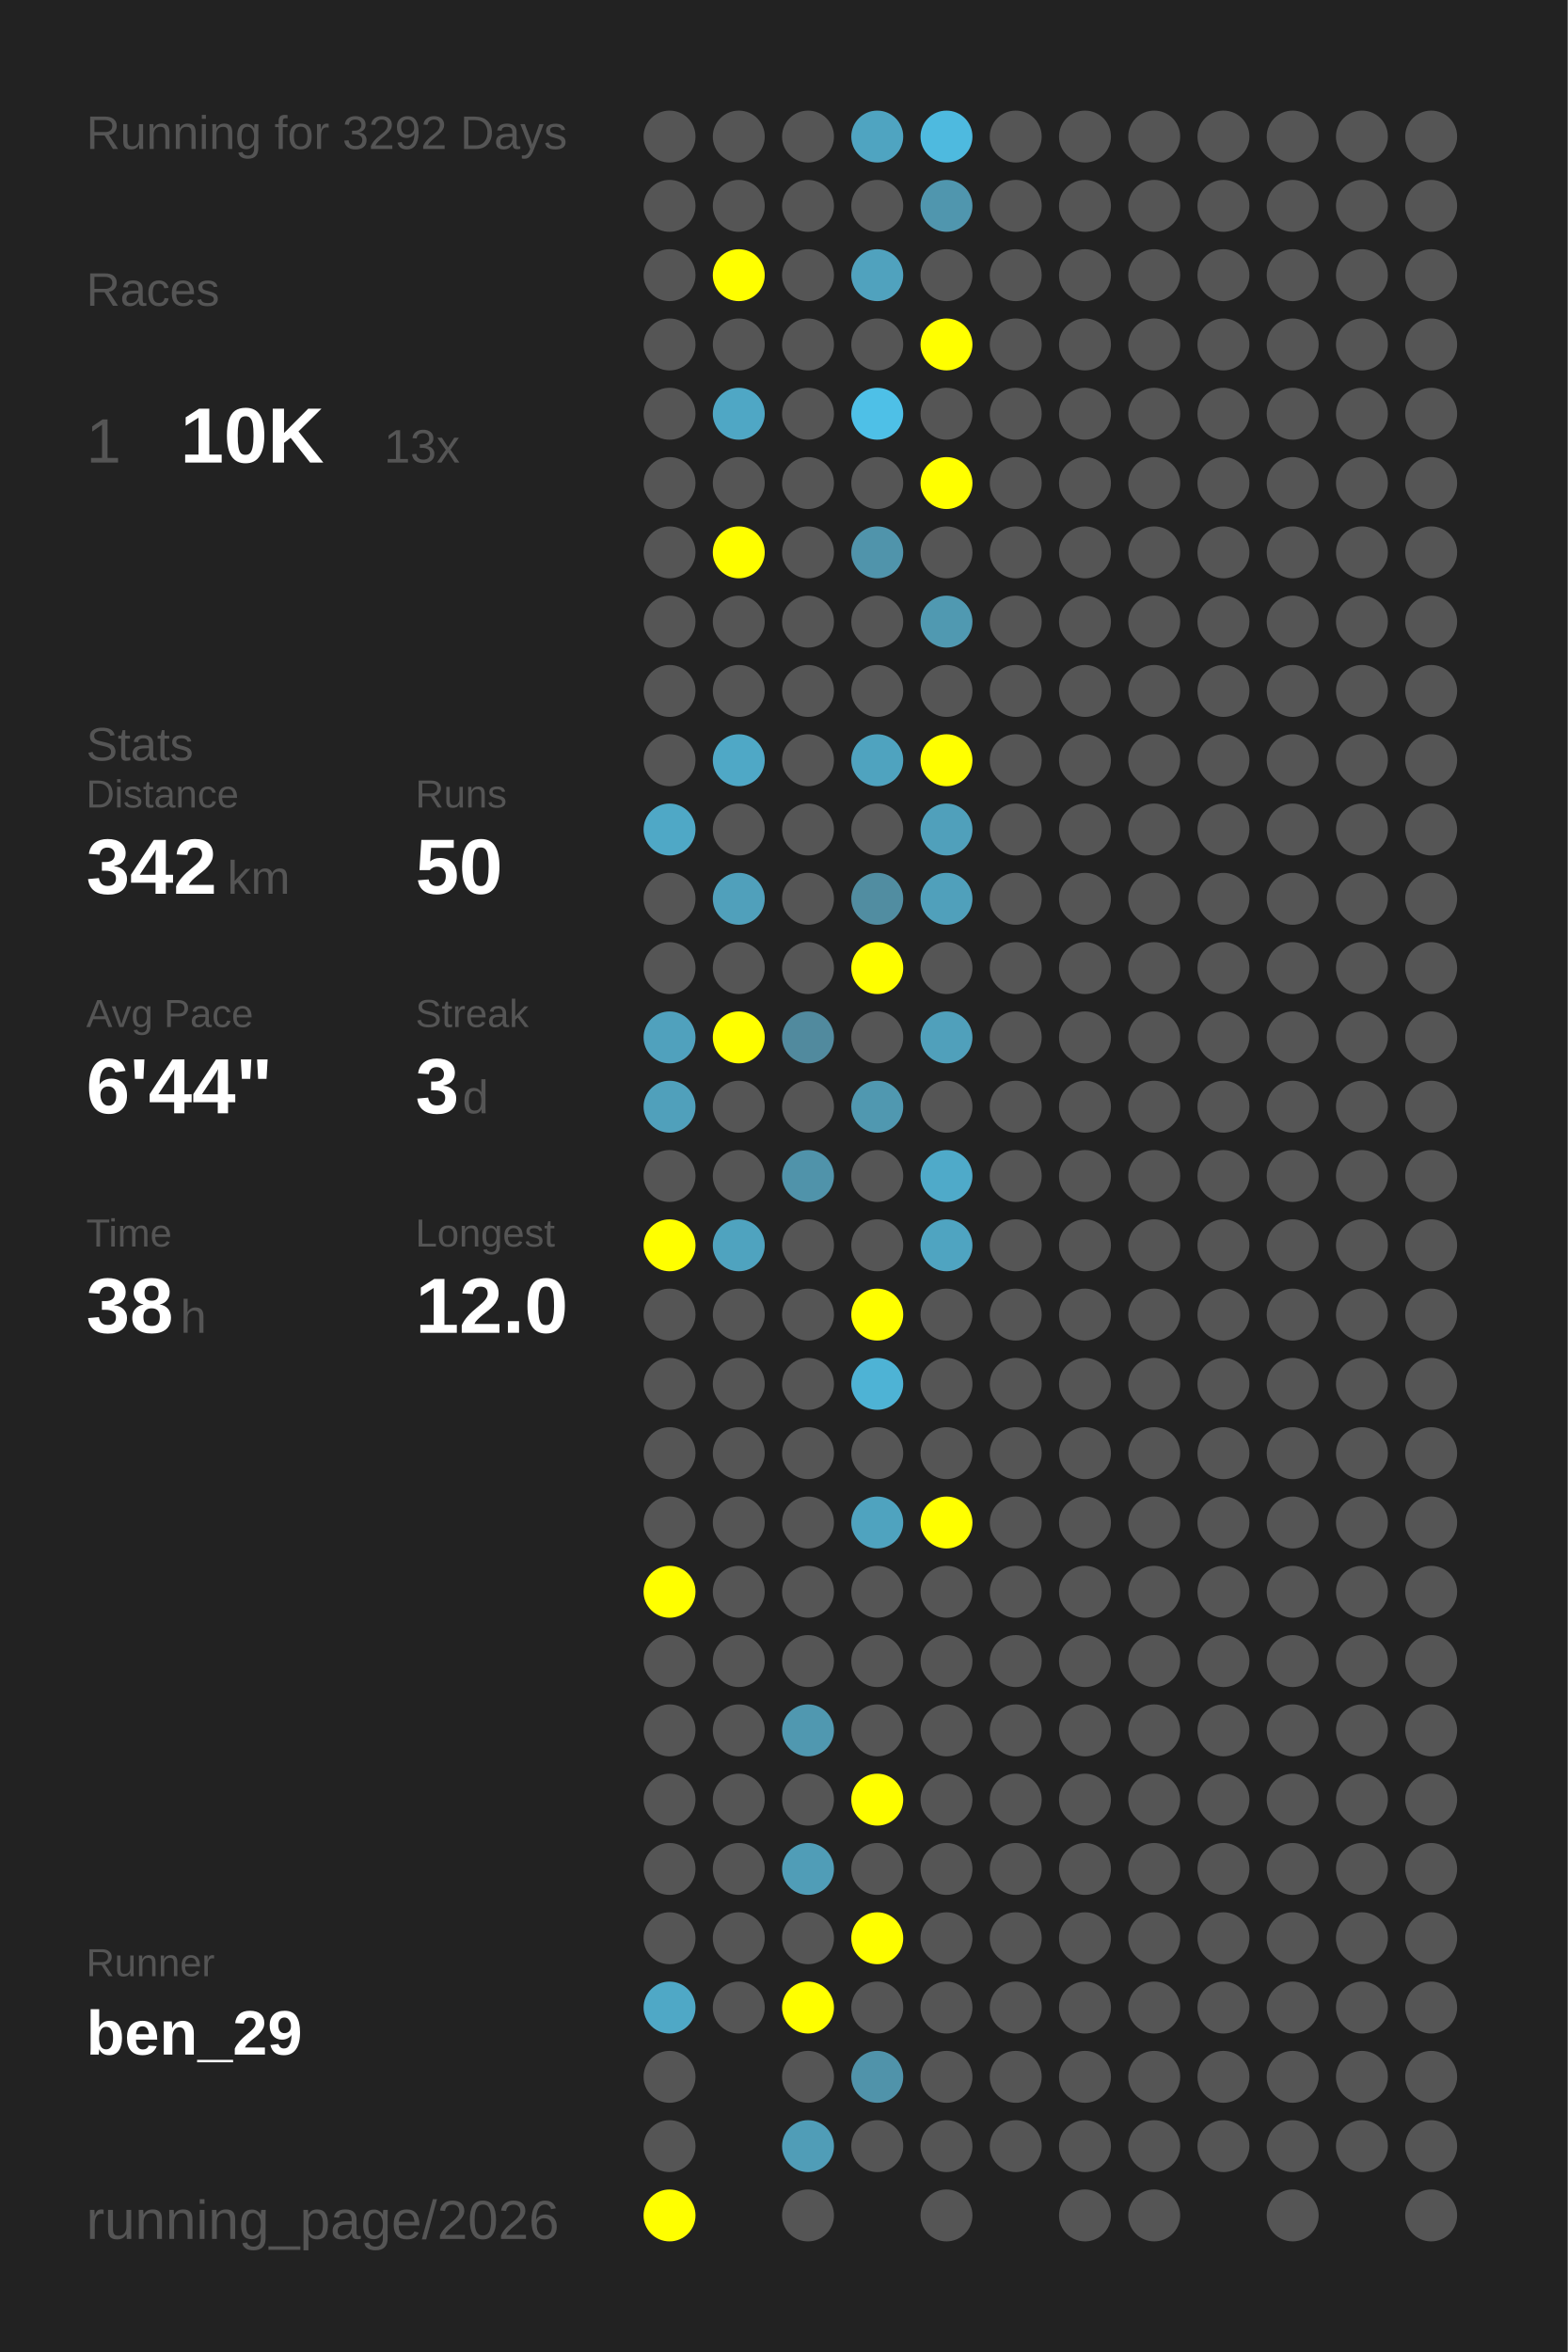
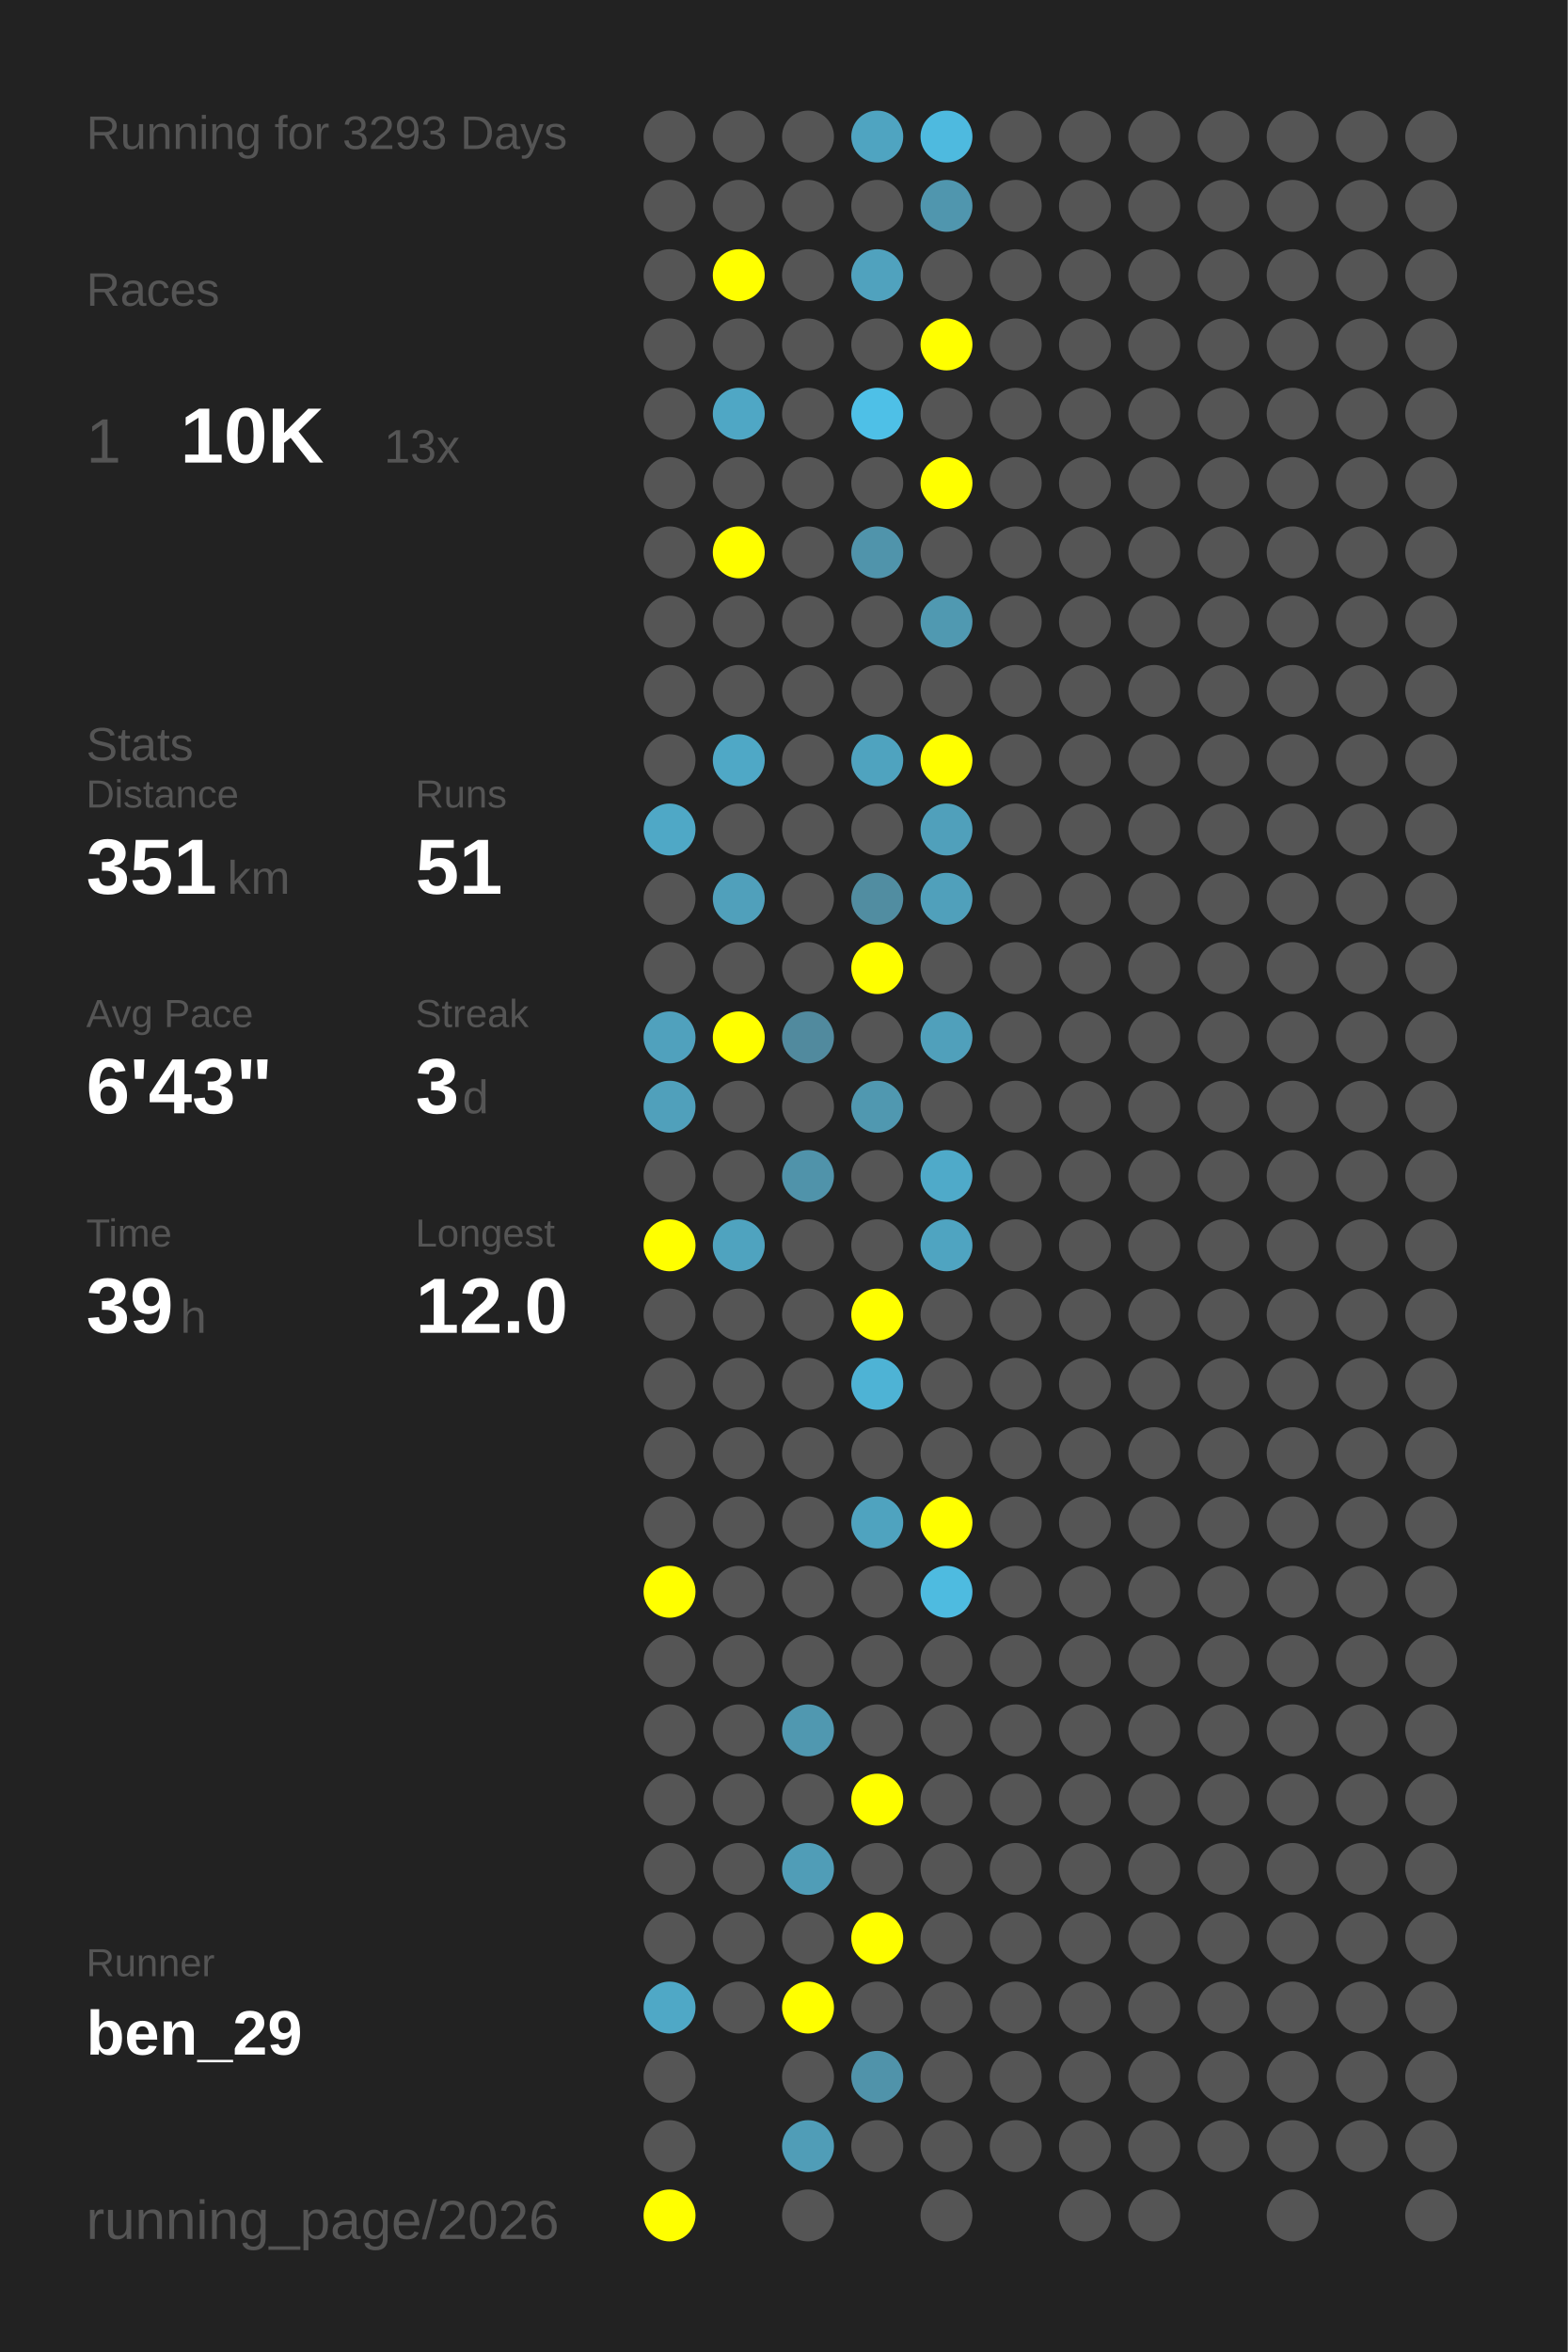
<svg xmlns="http://www.w3.org/2000/svg" baseProfile="full" height="300mm" version="1.1" viewBox="0,0,200,300" width="200mm">
  <defs />
  <rect fill="#222222" height="300" width="200" x="0" y="0" />
-   <text fill="#555555" style="font-size:6px; font-family:Arial;" x="11" y="19">Running for 3292 Days</text>
+   <text fill="#555555" style="font-size:6px; font-family:Arial;" x="11" y="19">Running for 3293 Days</text>
  <text fill="#555555" style="font-size:6px; font-family:Arial;" x="11" y="39">Races</text>
  <text fill="#555555" style="font-size:8px; font-family:Arial;" x="11" y="59">1</text>
  <text fill="#FFFFFF" style="font-size:10px; font-family:Arial; font-weight:bold;" x="23" y="59">10K</text>
  <text fill="#555555" style="font-size:6px; font-family:Arial;" x="49" y="59">13x</text>
  <text fill="#555555" style="font-size:6px; font-family:Arial;" x="11" y="97">Stats</text>
  <text fill="#555555" style="font-size:5px; font-family:Arial;" x="11" y="103">Distance</text>
-   <text fill="#FFFFFF" style="font-size:10px; font-family:Arial; font-weight:bold;" x="11" y="114">342</text>
+   <text fill="#FFFFFF" style="font-size:10px; font-family:Arial; font-weight:bold;" x="11" y="114">351</text>
  <text fill="#555555" style="font-size:6px; font-family:Arial;" x="29" y="114">km</text>
  <text fill="#555555" style="font-size:5px; font-family:Arial;" x="53" y="103">Runs</text>
-   <text fill="#FFFFFF" style="font-size:10px; font-family:Arial; font-weight:bold;" x="53" y="114">50</text>
+   <text fill="#FFFFFF" style="font-size:10px; font-family:Arial; font-weight:bold;" x="53" y="114">51</text>
  <text fill="#555555" style="font-size:5px; font-family:Arial;" x="11" y="131">Avg Pace</text>
-   <text fill="#FFFFFF" style="font-size:10px; font-family:Arial; font-weight:bold;" x="11" y="142">6'44"</text>
+   <text fill="#FFFFFF" style="font-size:10px; font-family:Arial; font-weight:bold;" x="11" y="142">6'43"</text>
  <text fill="#555555" style="font-size:5px; font-family:Arial;" x="53" y="131">Streak</text>
  <text fill="#FFFFFF" style="font-size:10px; font-family:Arial; font-weight:bold;" x="53" y="142">3</text>
  <text fill="#555555" style="font-size:6px; font-family:Arial;" x="59" y="142">d</text>
  <text fill="#555555" style="font-size:5px; font-family:Arial;" x="11" y="159">Time</text>
-   <text fill="#FFFFFF" style="font-size:10px; font-family:Arial; font-weight:bold;" x="11" y="170">38</text>
+   <text fill="#FFFFFF" style="font-size:10px; font-family:Arial; font-weight:bold;" x="11" y="170">39</text>
  <text fill="#555555" style="font-size:6px; font-family:Arial;" x="23" y="170">h</text>
  <text fill="#555555" style="font-size:5px; font-family:Arial;" x="53" y="159">Longest</text>
  <text fill="#FFFFFF" style="font-size:10px; font-family:Arial; font-weight:bold;" x="53" y="170">12.0</text>
  <text fill="#555555" style="font-size:5px; font-family:Arial;" x="11" y="252.065">Runner</text>
  <text fill="#FFFFFF" style="font-size:8px; font-family:Arial; font-weight:bold;" x="11" y="262.065">ben_29</text>
  <text fill="#555555" style="font-size:7px; font-family:Arial;" x="11" y="285.581">running_page/2026</text>
  <circle cx="85.417" cy="17.419" fill="#555555" r="3.312" />
  <circle cx="85.417" cy="26.258" fill="#555555" r="3.312" />
  <circle cx="85.417" cy="35.097" fill="#555555" r="3.312" />
  <circle cx="85.417" cy="43.935" fill="#555555" r="3.312" />
  <circle cx="85.417" cy="52.774" fill="#555555" r="3.312" />
  <circle cx="85.417" cy="61.613" fill="#555555" r="3.312" />
  <circle cx="85.417" cy="70.452" fill="#555555" r="3.312" />
  <circle cx="85.417" cy="79.29" fill="#555555" r="3.312" />
  <circle cx="85.417" cy="88.129" fill="#555555" r="3.312" />
  <circle cx="85.417" cy="96.968" fill="#555555" r="3.312" />
  <circle cx="85.417" cy="105.806" fill="#4fa8c6" r="3.312" />
  <circle cx="85.417" cy="114.645" fill="#555555" r="3.312" />
  <circle cx="85.417" cy="123.484" fill="#555555" r="3.312" />
  <circle cx="85.417" cy="132.323" fill="#50a1bd" r="3.312" />
  <circle cx="85.417" cy="141.161" fill="#50a0bb" r="3.312" />
  <circle cx="85.417" cy="150" fill="#555555" r="3.312" />
  <circle cx="85.417" cy="158.839" fill="#FFFF00" r="3.312" />
  <circle cx="85.417" cy="167.677" fill="#555555" r="3.312" />
  <circle cx="85.417" cy="176.516" fill="#555555" r="3.312" />
  <circle cx="85.417" cy="185.355" fill="#555555" r="3.312" />
  <circle cx="85.417" cy="194.194" fill="#555555" r="3.312" />
  <circle cx="85.417" cy="203.032" fill="#FFFF00" r="3.312" />
  <circle cx="85.417" cy="211.871" fill="#555555" r="3.312" />
  <circle cx="85.417" cy="220.71" fill="#555555" r="3.312" />
  <circle cx="85.417" cy="229.548" fill="#555555" r="3.312" />
  <circle cx="85.417" cy="238.387" fill="#555555" r="3.312" />
  <circle cx="85.417" cy="247.226" fill="#555555" r="3.312" />
  <circle cx="85.417" cy="256.065" fill="#4fa8c6" r="3.312" />
  <circle cx="85.417" cy="264.903" fill="#555555" r="3.312" />
  <circle cx="85.417" cy="273.742" fill="#555555" r="3.312" />
  <circle cx="85.417" cy="282.581" fill="#FFFF00" r="3.312" />
  <circle cx="94.25" cy="17.419" fill="#555555" r="3.312" />
  <circle cx="94.25" cy="26.258" fill="#555555" r="3.312" />
  <circle cx="94.25" cy="35.097" fill="#FFFF00" r="3.312" />
  <circle cx="94.25" cy="43.935" fill="#555555" r="3.312" />
  <circle cx="94.25" cy="52.774" fill="#4fa7c5" r="3.312" />
  <circle cx="94.25" cy="61.613" fill="#555555" r="3.312" />
  <circle cx="94.25" cy="70.452" fill="#FFFF00" r="3.312" />
  <circle cx="94.25" cy="79.29" fill="#555555" r="3.312" />
  <circle cx="94.25" cy="88.129" fill="#555555" r="3.312" />
  <circle cx="94.25" cy="96.968" fill="#4fa8c6" r="3.312" />
  <circle cx="94.25" cy="105.806" fill="#555555" r="3.312" />
  <circle cx="94.25" cy="114.645" fill="#50a0bb" r="3.312" />
  <circle cx="94.25" cy="123.484" fill="#555555" r="3.312" />
  <circle cx="94.25" cy="132.323" fill="#FFFF00" r="3.312" />
  <circle cx="94.25" cy="141.161" fill="#555555" r="3.312" />
  <circle cx="94.25" cy="150" fill="#555555" r="3.312" />
  <circle cx="94.25" cy="158.839" fill="#4fa3bf" r="3.312" />
  <circle cx="94.25" cy="167.677" fill="#555555" r="3.312" />
  <circle cx="94.25" cy="176.516" fill="#555555" r="3.312" />
  <circle cx="94.25" cy="185.355" fill="#555555" r="3.312" />
  <circle cx="94.25" cy="194.194" fill="#555555" r="3.312" />
  <circle cx="94.25" cy="203.032" fill="#555555" r="3.312" />
  <circle cx="94.25" cy="211.871" fill="#555555" r="3.312" />
  <circle cx="94.25" cy="220.71" fill="#555555" r="3.312" />
  <circle cx="94.25" cy="229.548" fill="#555555" r="3.312" />
  <circle cx="94.25" cy="238.387" fill="#555555" r="3.312" />
  <circle cx="94.25" cy="247.226" fill="#555555" r="3.312" />
  <circle cx="94.25" cy="256.065" fill="#555555" r="3.312" />
  <circle cx="103.083" cy="17.419" fill="#555555" r="3.312" />
  <circle cx="103.083" cy="26.258" fill="#555555" r="3.312" />
  <circle cx="103.083" cy="35.097" fill="#555555" r="3.312" />
  <circle cx="103.083" cy="43.935" fill="#555555" r="3.312" />
  <circle cx="103.083" cy="52.774" fill="#555555" r="3.312" />
  <circle cx="103.083" cy="61.613" fill="#555555" r="3.312" />
  <circle cx="103.083" cy="70.452" fill="#555555" r="3.312" />
  <circle cx="103.083" cy="79.29" fill="#555555" r="3.312" />
  <circle cx="103.083" cy="88.129" fill="#555555" r="3.312" />
  <circle cx="103.083" cy="96.968" fill="#555555" r="3.312" />
  <circle cx="103.083" cy="105.806" fill="#555555" r="3.312" />
  <circle cx="103.083" cy="114.645" fill="#555555" r="3.312" />
  <circle cx="103.083" cy="123.484" fill="#555555" r="3.312" />
  <circle cx="103.083" cy="132.323" fill="#518a9e" r="3.312" />
  <circle cx="103.083" cy="141.161" fill="#555555" r="3.312" />
  <circle cx="103.083" cy="150" fill="#5093aa" r="3.312" />
  <circle cx="103.083" cy="158.839" fill="#555555" r="3.312" />
  <circle cx="103.083" cy="167.677" fill="#555555" r="3.312" />
  <circle cx="103.083" cy="176.516" fill="#555555" r="3.312" />
  <circle cx="103.083" cy="185.355" fill="#555555" r="3.312" />
  <circle cx="103.083" cy="194.194" fill="#555555" r="3.312" />
  <circle cx="103.083" cy="203.032" fill="#555555" r="3.312" />
  <circle cx="103.083" cy="211.871" fill="#555555" r="3.312" />
  <circle cx="103.083" cy="220.71" fill="#5098b0" r="3.312" />
  <circle cx="103.083" cy="229.548" fill="#555555" r="3.312" />
  <circle cx="103.083" cy="238.387" fill="#509db7" r="3.312" />
  <circle cx="103.083" cy="247.226" fill="#555555" r="3.312" />
  <circle cx="103.083" cy="256.065" fill="#FFFF00" r="3.312" />
  <circle cx="103.083" cy="264.903" fill="#555555" r="3.312" />
  <circle cx="103.083" cy="273.742" fill="#509db7" r="3.312" />
  <circle cx="103.083" cy="282.581" fill="#555555" r="3.312" />
  <circle cx="111.917" cy="17.419" fill="#4fa4c1" r="3.312" />
  <circle cx="111.917" cy="26.258" fill="#555555" r="3.312" />
  <circle cx="111.917" cy="35.097" fill="#50a2be" r="3.312" />
  <circle cx="111.917" cy="43.935" fill="#555555" r="3.312" />
  <circle cx="111.917" cy="52.774" fill="#4ec0e7" r="3.312" />
  <circle cx="111.917" cy="61.613" fill="#555555" r="3.312" />
  <circle cx="111.917" cy="70.452" fill="#5094ab" r="3.312" />
  <circle cx="111.917" cy="79.29" fill="#555555" r="3.312" />
  <circle cx="111.917" cy="88.129" fill="#555555" r="3.312" />
  <circle cx="111.917" cy="96.968" fill="#4fa3bf" r="3.312" />
  <circle cx="111.917" cy="105.806" fill="#555555" r="3.312" />
  <circle cx="111.917" cy="114.645" fill="#518da1" r="3.312" />
  <circle cx="111.917" cy="123.484" fill="#FFFF00" r="3.312" />
  <circle cx="111.917" cy="132.323" fill="#555555" r="3.312" />
  <circle cx="111.917" cy="141.161" fill="#5098b0" r="3.312" />
  <circle cx="111.917" cy="150" fill="#555555" r="3.312" />
  <circle cx="111.917" cy="158.839" fill="#555555" r="3.312" />
  <circle cx="111.917" cy="167.677" fill="#FFFF00" r="3.312" />
  <circle cx="111.917" cy="176.516" fill="#4eb3d5" r="3.312" />
  <circle cx="111.917" cy="185.355" fill="#555555" r="3.312" />
  <circle cx="111.917" cy="194.194" fill="#4fa3bf" r="3.312" />
  <circle cx="111.917" cy="203.032" fill="#555555" r="3.312" />
  <circle cx="111.917" cy="211.871" fill="#555555" r="3.312" />
  <circle cx="111.917" cy="220.71" fill="#555555" r="3.312" />
  <circle cx="111.917" cy="229.548" fill="#FFFF00" r="3.312" />
  <circle cx="111.917" cy="238.387" fill="#555555" r="3.312" />
  <circle cx="111.917" cy="247.226" fill="#FFFF00" r="3.312" />
  <circle cx="111.917" cy="256.065" fill="#555555" r="3.312" />
  <circle cx="111.917" cy="264.903" fill="#5093aa" r="3.312" />
  <circle cx="111.917" cy="273.742" fill="#555555" r="3.312" />
  <circle cx="120.75" cy="17.419" fill="#4ebadf" r="3.312" />
  <circle cx="120.75" cy="26.258" fill="#5096ae" r="3.312" />
  <circle cx="120.75" cy="35.097" fill="#555555" r="3.312" />
  <circle cx="120.75" cy="43.935" fill="#FFFF00" r="3.312" />
  <circle cx="120.75" cy="52.774" fill="#555555" r="3.312" />
  <circle cx="120.75" cy="61.613" fill="#FFFF00" r="3.312" />
  <circle cx="120.75" cy="70.452" fill="#555555" r="3.312" />
  <circle cx="120.75" cy="79.29" fill="#5099b1" r="3.312" />
  <circle cx="120.75" cy="88.129" fill="#555555" r="3.312" />
  <circle cx="120.75" cy="96.968" fill="#FFFF00" r="3.312" />
  <circle cx="120.75" cy="105.806" fill="#50a0bb" r="3.312" />
  <circle cx="120.75" cy="114.645" fill="#50a0bb" r="3.312" />
  <circle cx="120.75" cy="123.484" fill="#555555" r="3.312" />
  <circle cx="120.75" cy="132.323" fill="#50a0bb" r="3.312" />
  <circle cx="120.75" cy="141.161" fill="#555555" r="3.312" />
  <circle cx="120.75" cy="150" fill="#4faac9" r="3.312" />
  <circle cx="120.75" cy="158.839" fill="#4fa4c1" r="3.312" />
  <circle cx="120.75" cy="167.677" fill="#555555" r="3.312" />
  <circle cx="120.75" cy="176.516" fill="#555555" r="3.312" />
  <circle cx="120.75" cy="185.355" fill="#555555" r="3.312" />
  <circle cx="120.75" cy="194.194" fill="#FFFF00" r="3.312" />
-   <circle cx="120.75" cy="203.032" fill="#555555" r="3.312" />
+   <circle cx="120.75" cy="203.032" fill="#4ebbe0" r="3.312" />
  <circle cx="120.75" cy="211.871" fill="#555555" r="3.312" />
  <circle cx="120.75" cy="220.71" fill="#555555" r="3.312" />
  <circle cx="120.75" cy="229.548" fill="#555555" r="3.312" />
  <circle cx="120.75" cy="238.387" fill="#555555" r="3.312" />
  <circle cx="120.75" cy="247.226" fill="#555555" r="3.312" />
  <circle cx="120.75" cy="256.065" fill="#555555" r="3.312" />
  <circle cx="120.75" cy="264.903" fill="#555555" r="3.312" />
  <circle cx="120.75" cy="273.742" fill="#555555" r="3.312" />
  <circle cx="120.75" cy="282.581" fill="#555555" r="3.312" />
  <circle cx="129.583" cy="17.419" fill="#555555" r="3.312" />
  <circle cx="129.583" cy="26.258" fill="#555555" r="3.312" />
  <circle cx="129.583" cy="35.097" fill="#555555" r="3.312" />
  <circle cx="129.583" cy="43.935" fill="#555555" r="3.312" />
  <circle cx="129.583" cy="52.774" fill="#555555" r="3.312" />
  <circle cx="129.583" cy="61.613" fill="#555555" r="3.312" />
  <circle cx="129.583" cy="70.452" fill="#555555" r="3.312" />
  <circle cx="129.583" cy="79.29" fill="#555555" r="3.312" />
  <circle cx="129.583" cy="88.129" fill="#555555" r="3.312" />
  <circle cx="129.583" cy="96.968" fill="#555555" r="3.312" />
  <circle cx="129.583" cy="105.806" fill="#555555" r="3.312" />
  <circle cx="129.583" cy="114.645" fill="#555555" r="3.312" />
  <circle cx="129.583" cy="123.484" fill="#555555" r="3.312" />
  <circle cx="129.583" cy="132.323" fill="#555555" r="3.312" />
  <circle cx="129.583" cy="141.161" fill="#555555" r="3.312" />
  <circle cx="129.583" cy="150" fill="#555555" r="3.312" />
  <circle cx="129.583" cy="158.839" fill="#555555" r="3.312" />
  <circle cx="129.583" cy="167.677" fill="#555555" r="3.312" />
  <circle cx="129.583" cy="176.516" fill="#555555" r="3.312" />
  <circle cx="129.583" cy="185.355" fill="#555555" r="3.312" />
  <circle cx="129.583" cy="194.194" fill="#555555" r="3.312" />
  <circle cx="129.583" cy="203.032" fill="#555555" r="3.312" />
  <circle cx="129.583" cy="211.871" fill="#555555" r="3.312" />
  <circle cx="129.583" cy="220.71" fill="#555555" r="3.312" />
  <circle cx="129.583" cy="229.548" fill="#555555" r="3.312" />
  <circle cx="129.583" cy="238.387" fill="#555555" r="3.312" />
  <circle cx="129.583" cy="247.226" fill="#555555" r="3.312" />
  <circle cx="129.583" cy="256.065" fill="#555555" r="3.312" />
  <circle cx="129.583" cy="264.903" fill="#555555" r="3.312" />
  <circle cx="129.583" cy="273.742" fill="#555555" r="3.312" />
  <circle cx="138.417" cy="17.419" fill="#555555" r="3.312" />
  <circle cx="138.417" cy="26.258" fill="#555555" r="3.312" />
  <circle cx="138.417" cy="35.097" fill="#555555" r="3.312" />
  <circle cx="138.417" cy="43.935" fill="#555555" r="3.312" />
  <circle cx="138.417" cy="52.774" fill="#555555" r="3.312" />
  <circle cx="138.417" cy="61.613" fill="#555555" r="3.312" />
  <circle cx="138.417" cy="70.452" fill="#555555" r="3.312" />
  <circle cx="138.417" cy="79.29" fill="#555555" r="3.312" />
  <circle cx="138.417" cy="88.129" fill="#555555" r="3.312" />
  <circle cx="138.417" cy="96.968" fill="#555555" r="3.312" />
  <circle cx="138.417" cy="105.806" fill="#555555" r="3.312" />
  <circle cx="138.417" cy="114.645" fill="#555555" r="3.312" />
  <circle cx="138.417" cy="123.484" fill="#555555" r="3.312" />
  <circle cx="138.417" cy="132.323" fill="#555555" r="3.312" />
  <circle cx="138.417" cy="141.161" fill="#555555" r="3.312" />
  <circle cx="138.417" cy="150" fill="#555555" r="3.312" />
  <circle cx="138.417" cy="158.839" fill="#555555" r="3.312" />
  <circle cx="138.417" cy="167.677" fill="#555555" r="3.312" />
  <circle cx="138.417" cy="176.516" fill="#555555" r="3.312" />
  <circle cx="138.417" cy="185.355" fill="#555555" r="3.312" />
  <circle cx="138.417" cy="194.194" fill="#555555" r="3.312" />
  <circle cx="138.417" cy="203.032" fill="#555555" r="3.312" />
  <circle cx="138.417" cy="211.871" fill="#555555" r="3.312" />
  <circle cx="138.417" cy="220.71" fill="#555555" r="3.312" />
  <circle cx="138.417" cy="229.548" fill="#555555" r="3.312" />
  <circle cx="138.417" cy="238.387" fill="#555555" r="3.312" />
  <circle cx="138.417" cy="247.226" fill="#555555" r="3.312" />
  <circle cx="138.417" cy="256.065" fill="#555555" r="3.312" />
  <circle cx="138.417" cy="264.903" fill="#555555" r="3.312" />
  <circle cx="138.417" cy="273.742" fill="#555555" r="3.312" />
  <circle cx="138.417" cy="282.581" fill="#555555" r="3.312" />
  <circle cx="147.25" cy="17.419" fill="#555555" r="3.312" />
  <circle cx="147.25" cy="26.258" fill="#555555" r="3.312" />
  <circle cx="147.25" cy="35.097" fill="#555555" r="3.312" />
  <circle cx="147.25" cy="43.935" fill="#555555" r="3.312" />
  <circle cx="147.25" cy="52.774" fill="#555555" r="3.312" />
  <circle cx="147.25" cy="61.613" fill="#555555" r="3.312" />
  <circle cx="147.25" cy="70.452" fill="#555555" r="3.312" />
  <circle cx="147.25" cy="79.29" fill="#555555" r="3.312" />
  <circle cx="147.25" cy="88.129" fill="#555555" r="3.312" />
  <circle cx="147.25" cy="96.968" fill="#555555" r="3.312" />
  <circle cx="147.25" cy="105.806" fill="#555555" r="3.312" />
  <circle cx="147.25" cy="114.645" fill="#555555" r="3.312" />
  <circle cx="147.25" cy="123.484" fill="#555555" r="3.312" />
  <circle cx="147.25" cy="132.323" fill="#555555" r="3.312" />
  <circle cx="147.25" cy="141.161" fill="#555555" r="3.312" />
  <circle cx="147.25" cy="150" fill="#555555" r="3.312" />
  <circle cx="147.25" cy="158.839" fill="#555555" r="3.312" />
  <circle cx="147.25" cy="167.677" fill="#555555" r="3.312" />
  <circle cx="147.25" cy="176.516" fill="#555555" r="3.312" />
  <circle cx="147.25" cy="185.355" fill="#555555" r="3.312" />
  <circle cx="147.25" cy="194.194" fill="#555555" r="3.312" />
  <circle cx="147.25" cy="203.032" fill="#555555" r="3.312" />
  <circle cx="147.25" cy="211.871" fill="#555555" r="3.312" />
  <circle cx="147.25" cy="220.71" fill="#555555" r="3.312" />
  <circle cx="147.25" cy="229.548" fill="#555555" r="3.312" />
  <circle cx="147.25" cy="238.387" fill="#555555" r="3.312" />
  <circle cx="147.25" cy="247.226" fill="#555555" r="3.312" />
  <circle cx="147.25" cy="256.065" fill="#555555" r="3.312" />
  <circle cx="147.25" cy="264.903" fill="#555555" r="3.312" />
  <circle cx="147.25" cy="273.742" fill="#555555" r="3.312" />
  <circle cx="147.25" cy="282.581" fill="#555555" r="3.312" />
  <circle cx="156.083" cy="17.419" fill="#555555" r="3.312" />
  <circle cx="156.083" cy="26.258" fill="#555555" r="3.312" />
  <circle cx="156.083" cy="35.097" fill="#555555" r="3.312" />
  <circle cx="156.083" cy="43.935" fill="#555555" r="3.312" />
  <circle cx="156.083" cy="52.774" fill="#555555" r="3.312" />
  <circle cx="156.083" cy="61.613" fill="#555555" r="3.312" />
  <circle cx="156.083" cy="70.452" fill="#555555" r="3.312" />
  <circle cx="156.083" cy="79.29" fill="#555555" r="3.312" />
  <circle cx="156.083" cy="88.129" fill="#555555" r="3.312" />
  <circle cx="156.083" cy="96.968" fill="#555555" r="3.312" />
  <circle cx="156.083" cy="105.806" fill="#555555" r="3.312" />
  <circle cx="156.083" cy="114.645" fill="#555555" r="3.312" />
  <circle cx="156.083" cy="123.484" fill="#555555" r="3.312" />
  <circle cx="156.083" cy="132.323" fill="#555555" r="3.312" />
  <circle cx="156.083" cy="141.161" fill="#555555" r="3.312" />
  <circle cx="156.083" cy="150" fill="#555555" r="3.312" />
  <circle cx="156.083" cy="158.839" fill="#555555" r="3.312" />
  <circle cx="156.083" cy="167.677" fill="#555555" r="3.312" />
  <circle cx="156.083" cy="176.516" fill="#555555" r="3.312" />
  <circle cx="156.083" cy="185.355" fill="#555555" r="3.312" />
  <circle cx="156.083" cy="194.194" fill="#555555" r="3.312" />
  <circle cx="156.083" cy="203.032" fill="#555555" r="3.312" />
  <circle cx="156.083" cy="211.871" fill="#555555" r="3.312" />
  <circle cx="156.083" cy="220.71" fill="#555555" r="3.312" />
  <circle cx="156.083" cy="229.548" fill="#555555" r="3.312" />
  <circle cx="156.083" cy="238.387" fill="#555555" r="3.312" />
  <circle cx="156.083" cy="247.226" fill="#555555" r="3.312" />
  <circle cx="156.083" cy="256.065" fill="#555555" r="3.312" />
  <circle cx="156.083" cy="264.903" fill="#555555" r="3.312" />
  <circle cx="156.083" cy="273.742" fill="#555555" r="3.312" />
  <circle cx="164.917" cy="17.419" fill="#555555" r="3.312" />
  <circle cx="164.917" cy="26.258" fill="#555555" r="3.312" />
  <circle cx="164.917" cy="35.097" fill="#555555" r="3.312" />
  <circle cx="164.917" cy="43.935" fill="#555555" r="3.312" />
  <circle cx="164.917" cy="52.774" fill="#555555" r="3.312" />
  <circle cx="164.917" cy="61.613" fill="#555555" r="3.312" />
  <circle cx="164.917" cy="70.452" fill="#555555" r="3.312" />
  <circle cx="164.917" cy="79.29" fill="#555555" r="3.312" />
  <circle cx="164.917" cy="88.129" fill="#555555" r="3.312" />
  <circle cx="164.917" cy="96.968" fill="#555555" r="3.312" />
  <circle cx="164.917" cy="105.806" fill="#555555" r="3.312" />
  <circle cx="164.917" cy="114.645" fill="#555555" r="3.312" />
  <circle cx="164.917" cy="123.484" fill="#555555" r="3.312" />
  <circle cx="164.917" cy="132.323" fill="#555555" r="3.312" />
  <circle cx="164.917" cy="141.161" fill="#555555" r="3.312" />
  <circle cx="164.917" cy="150" fill="#555555" r="3.312" />
  <circle cx="164.917" cy="158.839" fill="#555555" r="3.312" />
  <circle cx="164.917" cy="167.677" fill="#555555" r="3.312" />
  <circle cx="164.917" cy="176.516" fill="#555555" r="3.312" />
  <circle cx="164.917" cy="185.355" fill="#555555" r="3.312" />
  <circle cx="164.917" cy="194.194" fill="#555555" r="3.312" />
  <circle cx="164.917" cy="203.032" fill="#555555" r="3.312" />
  <circle cx="164.917" cy="211.871" fill="#555555" r="3.312" />
  <circle cx="164.917" cy="220.71" fill="#555555" r="3.312" />
  <circle cx="164.917" cy="229.548" fill="#555555" r="3.312" />
  <circle cx="164.917" cy="238.387" fill="#555555" r="3.312" />
  <circle cx="164.917" cy="247.226" fill="#555555" r="3.312" />
  <circle cx="164.917" cy="256.065" fill="#555555" r="3.312" />
  <circle cx="164.917" cy="264.903" fill="#555555" r="3.312" />
  <circle cx="164.917" cy="273.742" fill="#555555" r="3.312" />
  <circle cx="164.917" cy="282.581" fill="#555555" r="3.312" />
  <circle cx="173.75" cy="17.419" fill="#555555" r="3.312" />
  <circle cx="173.75" cy="26.258" fill="#555555" r="3.312" />
  <circle cx="173.75" cy="35.097" fill="#555555" r="3.312" />
  <circle cx="173.75" cy="43.935" fill="#555555" r="3.312" />
  <circle cx="173.75" cy="52.774" fill="#555555" r="3.312" />
  <circle cx="173.75" cy="61.613" fill="#555555" r="3.312" />
  <circle cx="173.75" cy="70.452" fill="#555555" r="3.312" />
  <circle cx="173.75" cy="79.29" fill="#555555" r="3.312" />
  <circle cx="173.75" cy="88.129" fill="#555555" r="3.312" />
  <circle cx="173.75" cy="96.968" fill="#555555" r="3.312" />
  <circle cx="173.75" cy="105.806" fill="#555555" r="3.312" />
  <circle cx="173.75" cy="114.645" fill="#555555" r="3.312" />
  <circle cx="173.75" cy="123.484" fill="#555555" r="3.312" />
  <circle cx="173.75" cy="132.323" fill="#555555" r="3.312" />
  <circle cx="173.75" cy="141.161" fill="#555555" r="3.312" />
  <circle cx="173.75" cy="150" fill="#555555" r="3.312" />
  <circle cx="173.75" cy="158.839" fill="#555555" r="3.312" />
  <circle cx="173.75" cy="167.677" fill="#555555" r="3.312" />
  <circle cx="173.75" cy="176.516" fill="#555555" r="3.312" />
  <circle cx="173.75" cy="185.355" fill="#555555" r="3.312" />
  <circle cx="173.75" cy="194.194" fill="#555555" r="3.312" />
  <circle cx="173.75" cy="203.032" fill="#555555" r="3.312" />
  <circle cx="173.75" cy="211.871" fill="#555555" r="3.312" />
  <circle cx="173.75" cy="220.71" fill="#555555" r="3.312" />
  <circle cx="173.75" cy="229.548" fill="#555555" r="3.312" />
  <circle cx="173.75" cy="238.387" fill="#555555" r="3.312" />
  <circle cx="173.75" cy="247.226" fill="#555555" r="3.312" />
  <circle cx="173.75" cy="256.065" fill="#555555" r="3.312" />
  <circle cx="173.75" cy="264.903" fill="#555555" r="3.312" />
  <circle cx="173.75" cy="273.742" fill="#555555" r="3.312" />
  <circle cx="182.583" cy="17.419" fill="#555555" r="3.312" />
  <circle cx="182.583" cy="26.258" fill="#555555" r="3.312" />
  <circle cx="182.583" cy="35.097" fill="#555555" r="3.312" />
  <circle cx="182.583" cy="43.935" fill="#555555" r="3.312" />
  <circle cx="182.583" cy="52.774" fill="#555555" r="3.312" />
  <circle cx="182.583" cy="61.613" fill="#555555" r="3.312" />
  <circle cx="182.583" cy="70.452" fill="#555555" r="3.312" />
  <circle cx="182.583" cy="79.29" fill="#555555" r="3.312" />
  <circle cx="182.583" cy="88.129" fill="#555555" r="3.312" />
  <circle cx="182.583" cy="96.968" fill="#555555" r="3.312" />
  <circle cx="182.583" cy="105.806" fill="#555555" r="3.312" />
  <circle cx="182.583" cy="114.645" fill="#555555" r="3.312" />
  <circle cx="182.583" cy="123.484" fill="#555555" r="3.312" />
  <circle cx="182.583" cy="132.323" fill="#555555" r="3.312" />
  <circle cx="182.583" cy="141.161" fill="#555555" r="3.312" />
  <circle cx="182.583" cy="150" fill="#555555" r="3.312" />
  <circle cx="182.583" cy="158.839" fill="#555555" r="3.312" />
  <circle cx="182.583" cy="167.677" fill="#555555" r="3.312" />
  <circle cx="182.583" cy="176.516" fill="#555555" r="3.312" />
  <circle cx="182.583" cy="185.355" fill="#555555" r="3.312" />
  <circle cx="182.583" cy="194.194" fill="#555555" r="3.312" />
  <circle cx="182.583" cy="203.032" fill="#555555" r="3.312" />
  <circle cx="182.583" cy="211.871" fill="#555555" r="3.312" />
  <circle cx="182.583" cy="220.71" fill="#555555" r="3.312" />
  <circle cx="182.583" cy="229.548" fill="#555555" r="3.312" />
  <circle cx="182.583" cy="238.387" fill="#555555" r="3.312" />
  <circle cx="182.583" cy="247.226" fill="#555555" r="3.312" />
  <circle cx="182.583" cy="256.065" fill="#555555" r="3.312" />
  <circle cx="182.583" cy="264.903" fill="#555555" r="3.312" />
  <circle cx="182.583" cy="273.742" fill="#555555" r="3.312" />
  <circle cx="182.583" cy="282.581" fill="#555555" r="3.312" />
</svg>
